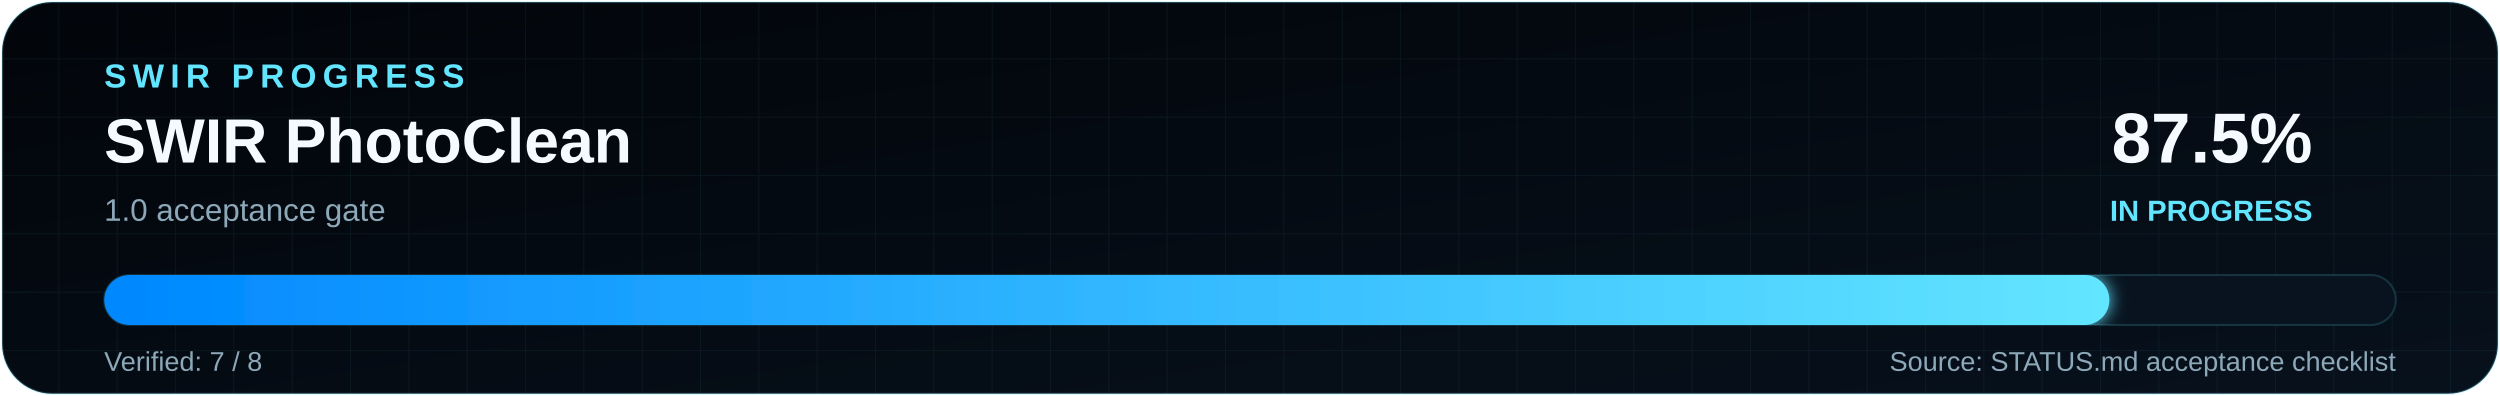
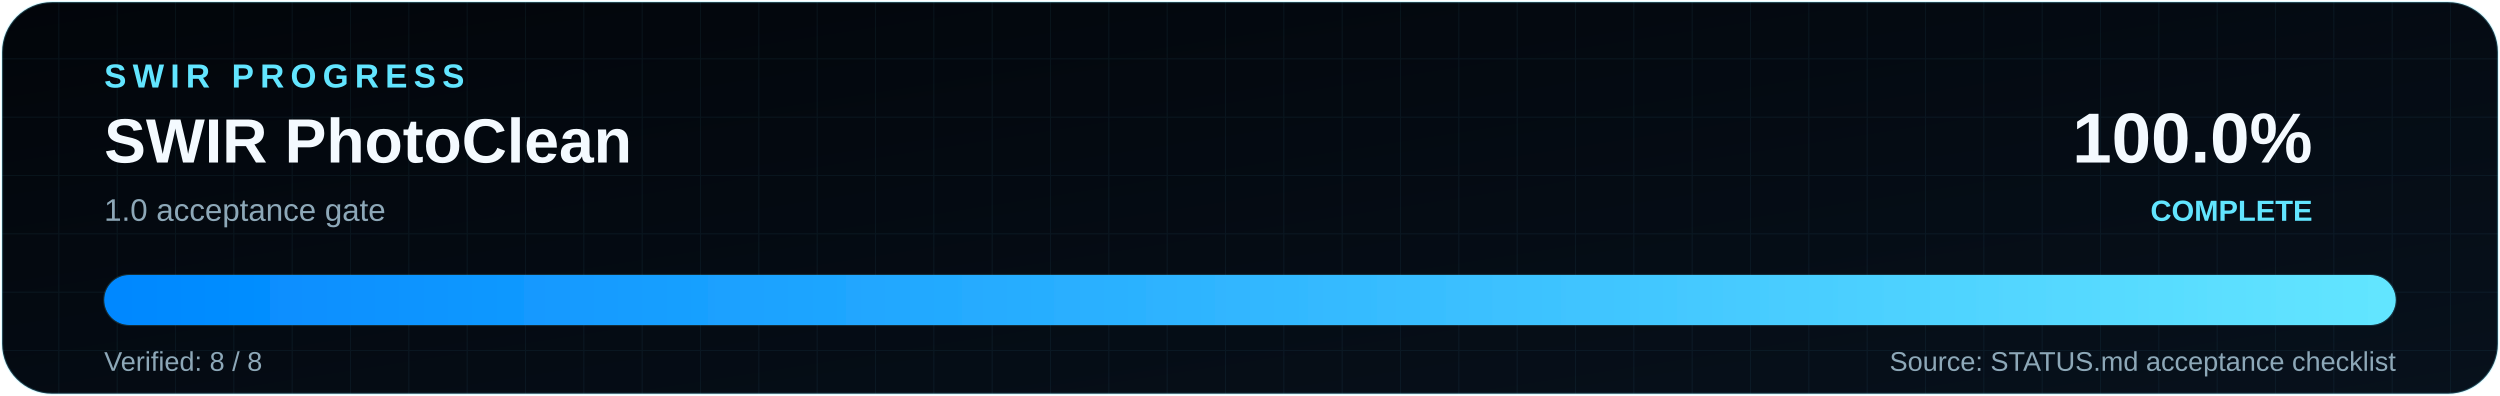
<svg xmlns="http://www.w3.org/2000/svg" width="1200" height="190" viewBox="0 0 1200 190" role="img" aria-labelledby="title desc">
  <defs>
    <linearGradient id="bg" x1="0" y1="0" x2="1" y2="1">
      <stop stop-color="#02050A" />
      <stop offset="1" stop-color="#07111C" />
    </linearGradient>
    <linearGradient id="fill" x1="0" y1="0" x2="1" y2="0">
      <stop stop-color="#0088FF" />
      <stop offset="1" stop-color="#62E5FF" />
    </linearGradient>
    <pattern id="grid" width="28" height="28" patternUnits="userSpaceOnUse">
      <path d="M28 0H0V28" fill="none" stroke="#62E5FF" stroke-opacity=".055" />
    </pattern>
    <filter id="glow" x="-40%" y="-100%" width="180%" height="300%">
      <feGaussianBlur stdDeviation="4" result="b" />
      <feMerge>
        <feMergeNode in="b" />
        <feMergeNode in="SourceGraphic" />
      </feMerge>
    </filter>
    <clipPath id="clip">
      <rect x="50" y="132" width="1100" height="24" rx="12" />
    </clipPath>
  </defs>
  <rect x="1" y="1" width="1198" height="188" rx="24" fill="url(#bg)" stroke="#62E5FF" stroke-opacity=".22" />
  <rect x="1" y="1" width="1198" height="188" rx="24" fill="url(#grid)" />
  <text x="50" y="42" fill="#62E5FF" font-family="Segoe UI,Arial,sans-serif" font-size="16" font-weight="700" letter-spacing="3">SWIR PROGRESS</text>
  <text x="50" y="78" fill="#F4FAFF" font-family="Segoe UI,Arial,sans-serif" font-size="30" font-weight="800">SWIR PhotoClean</text>
  <text x="50" y="106" fill="#8DA8B8" font-family="Segoe UI,Arial,sans-serif" font-size="15">1.0 acceptance gate</text>
-   <text x="1110" y="78" text-anchor="end" fill="#F4FAFF" font-family="Segoe UI,Arial,sans-serif" font-size="34" font-weight="800">87.5%</text>
-   <text x="1110" y="106" text-anchor="end" fill="#62E5FF" font-family="Segoe UI,Arial,sans-serif" font-size="14" font-weight="700">IN PROGRESS</text>
+   <text x="1110" y="78" text-anchor="end" fill="#F4FAFF" font-family="Segoe UI,Arial,sans-serif" font-size="34" font-weight="800">100.0%</text>
+   <text x="1110" y="106" text-anchor="end" fill="#62E5FF" font-family="Segoe UI,Arial,sans-serif" font-size="14" font-weight="700">COMPLETE</text>
  <rect x="50" y="132" width="1100" height="24" rx="12" fill="#08131F" stroke="#62E5FF" stroke-opacity=".16" />
-   <rect x="50" y="132" width="962.500" height="24" rx="12" fill="url(#fill)" filter="url(#glow)" clip-path="url(#clip)" />
-   <text x="50" y="178" fill="#8DA8B8" font-family="Segoe UI,Arial,sans-serif" font-size="13">Verified: 7 / 8</text>
+   <rect x="50" y="132" width="1100.000" height="24" rx="12" fill="url(#fill)" filter="url(#glow)" clip-path="url(#clip)" />
+   <text x="50" y="178" fill="#8DA8B8" font-family="Segoe UI,Arial,sans-serif" font-size="13">Verified: 8 / 8</text>
  <text x="1150" y="178" text-anchor="end" fill="#8DA8B8" font-family="Segoe UI,Arial,sans-serif" font-size="13">Source: STATUS.md acceptance checklist</text>
</svg>
